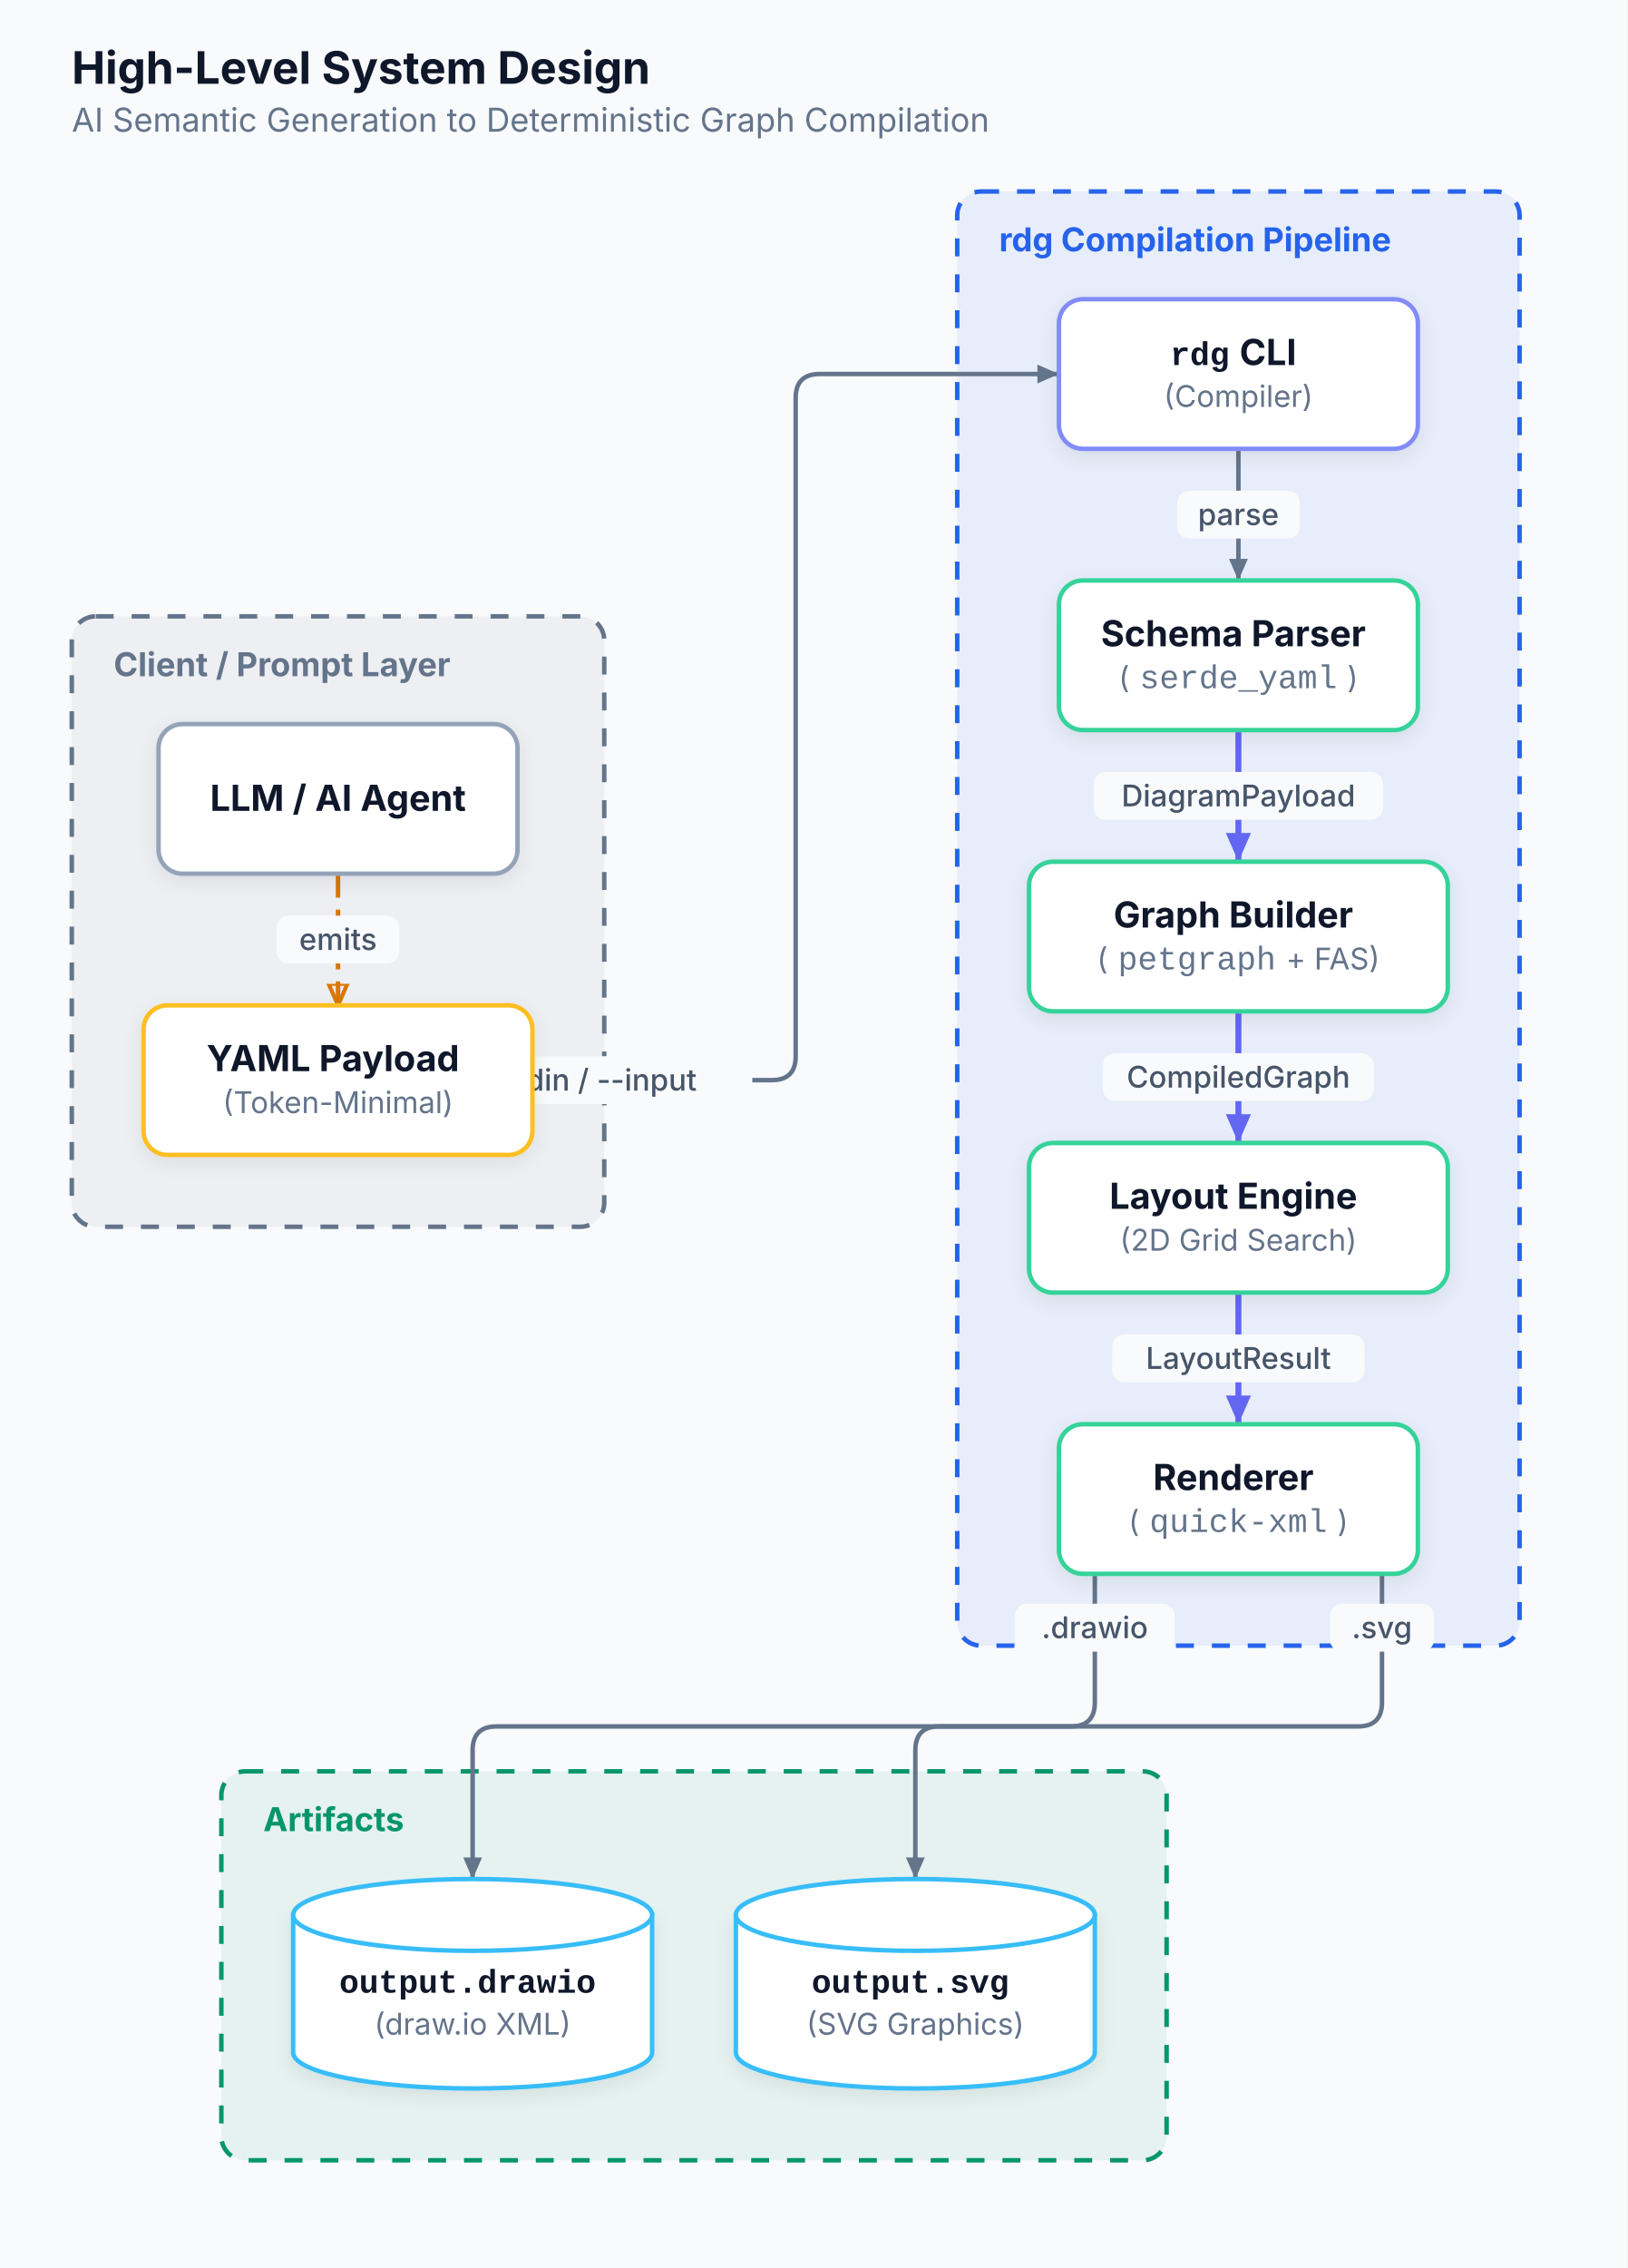
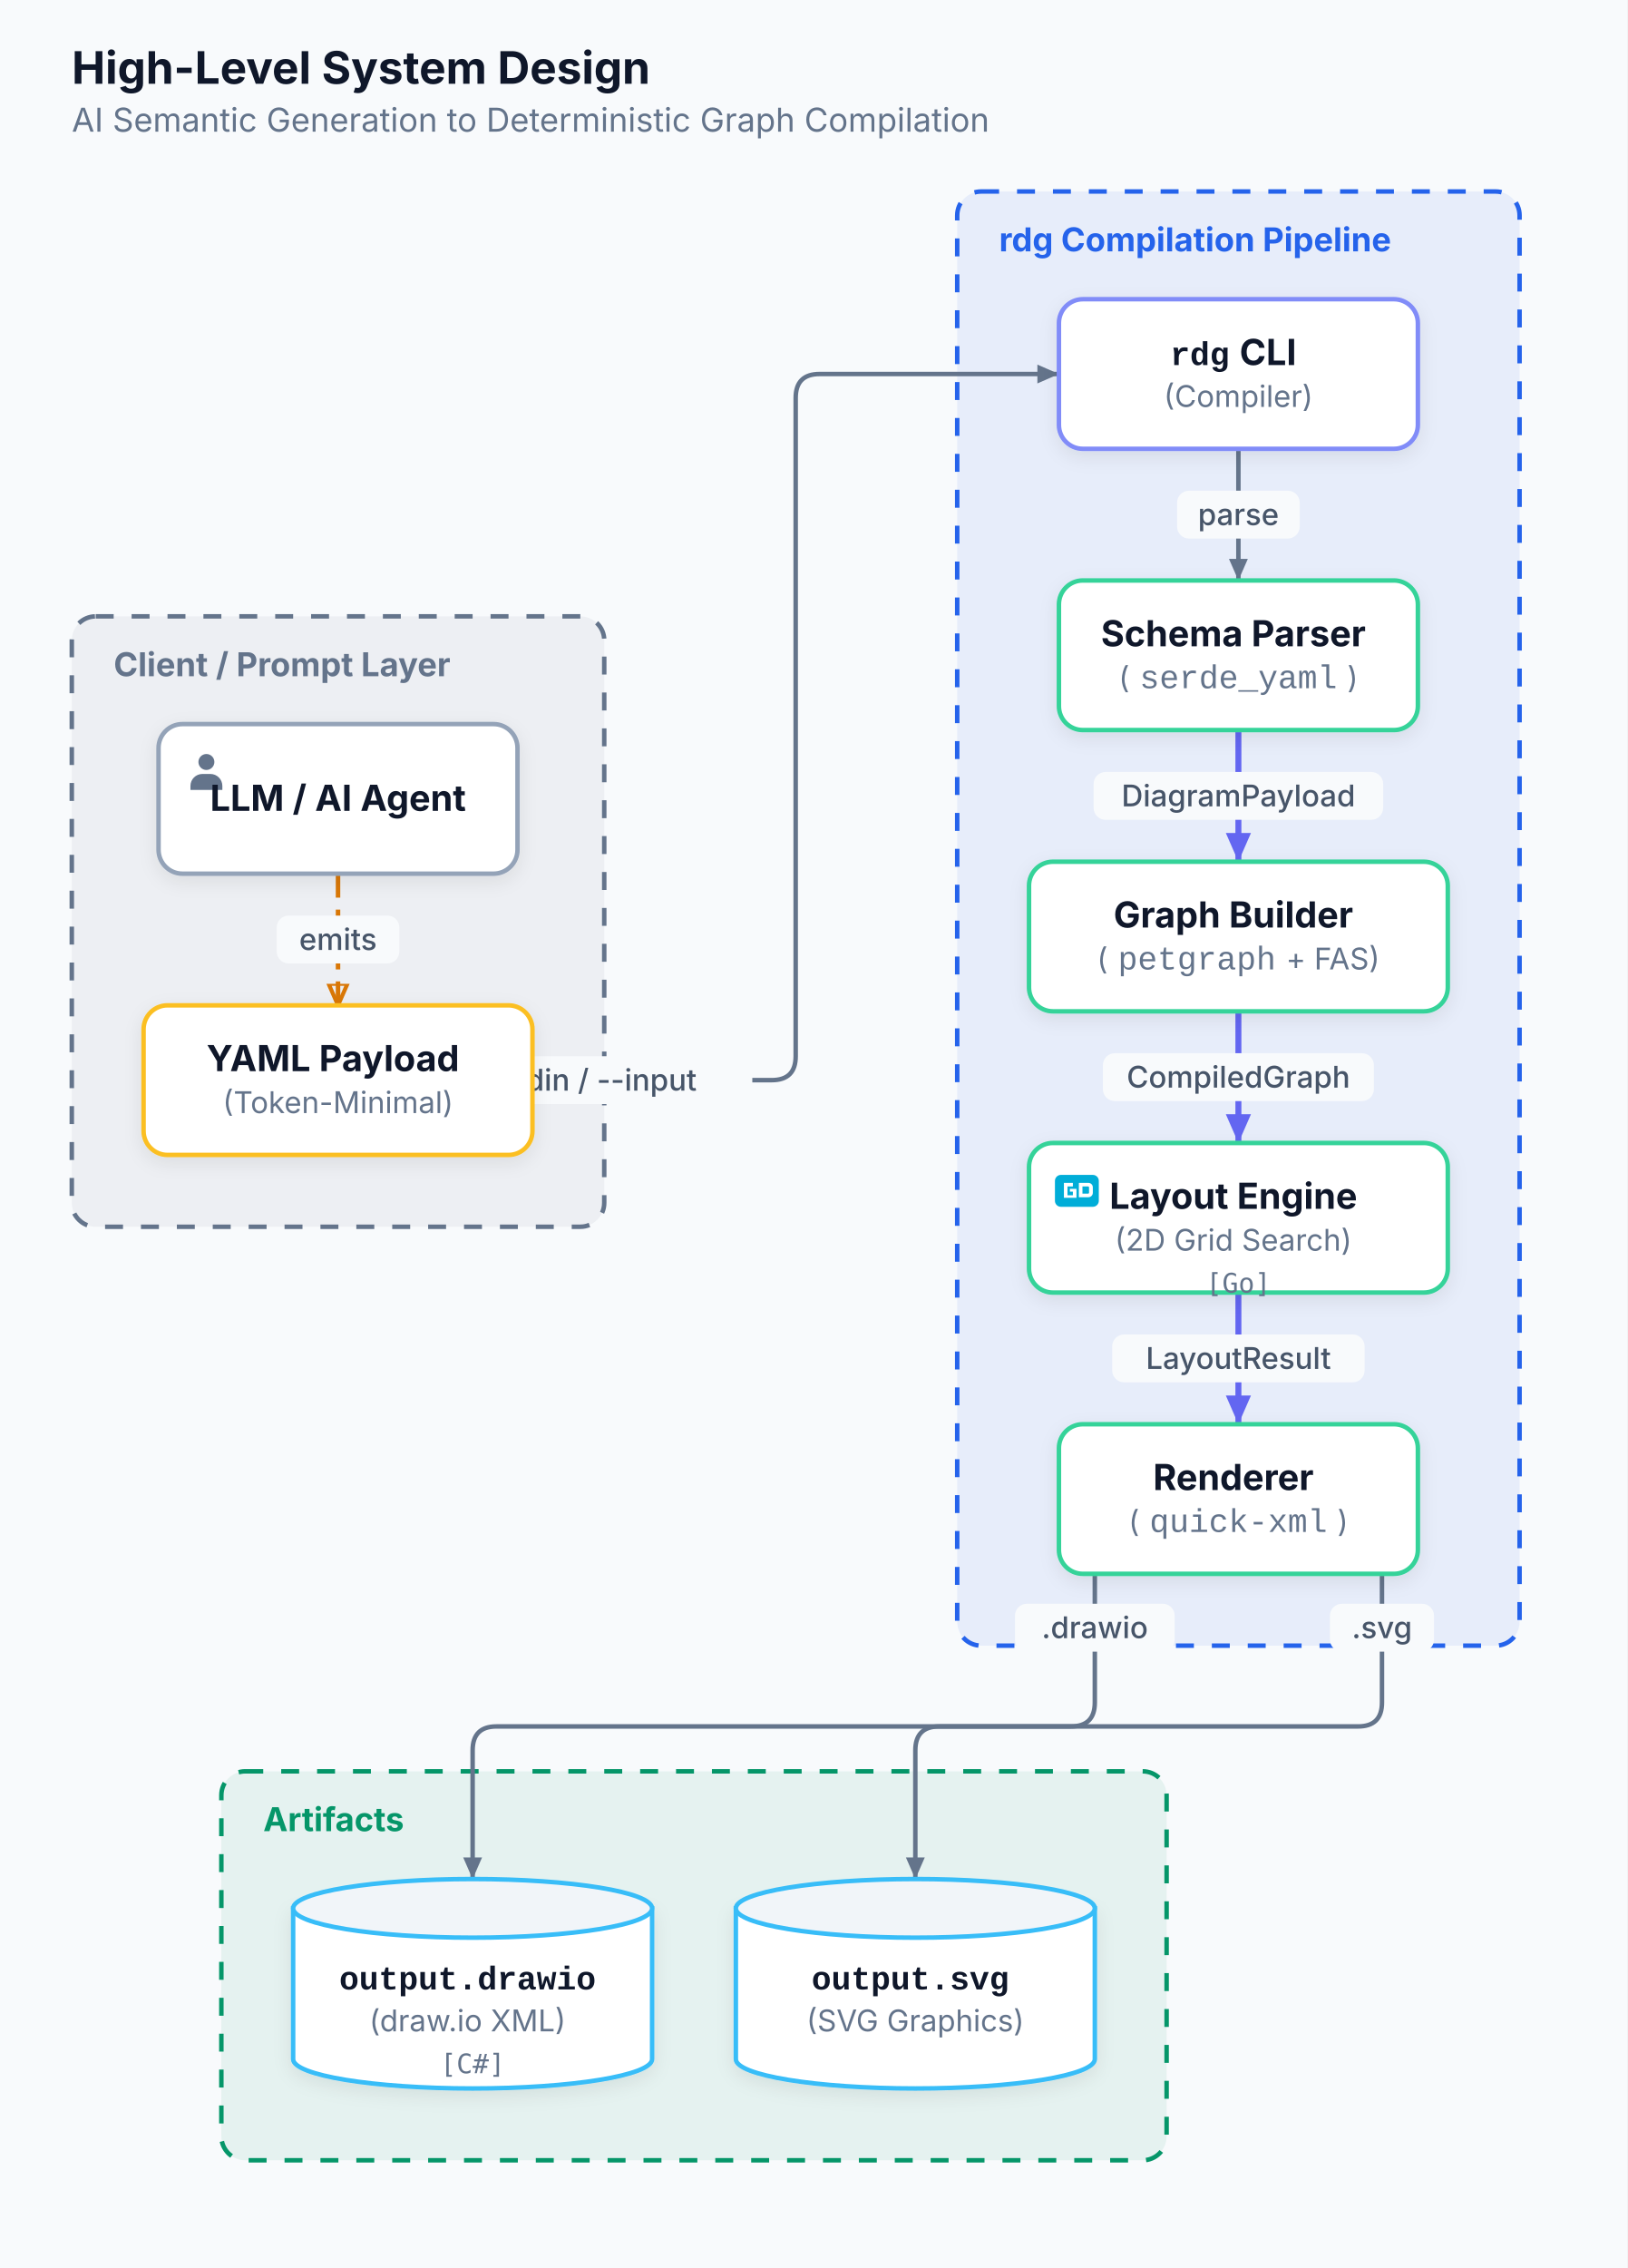
<svg xmlns="http://www.w3.org/2000/svg" version="1.1" width="544" height="758" viewBox="0 0 544 758">
  <rect width="100%" height="100%" fill="#f8fafc" />
  <defs>
    <filter id="card-shadow" x="-20%" y="-20%" width="140%" height="140%">
      <feDropShadow dx="0" dy="2" stdDeviation="3" flood-color="#0f172a" flood-opacity="0.08" />
    </filter>
    <marker id="arrow-slate" viewBox="0 0 10 10" refX="8" refY="5" markerWidth="6" markerHeight="6" orient="auto-start-reverse">
      <path d="M 0 1.5 L 8 5 L 0 8.5 z" fill="#64748b" />
    </marker>
    <marker id="arrow-dark" viewBox="0 0 10 10" refX="8" refY="5" markerWidth="6" markerHeight="6" orient="auto-start-reverse">
      <path d="M 0 1.5 L 8 5 L 0 8.5 z" fill="#94a3b8" />
    </marker>
    <marker id="arrow-amber" viewBox="0 0 10 10" refX="8" refY="5" markerWidth="6" markerHeight="6" orient="auto-start-reverse">
      <path d="M 0 1.5 L 8 5 L 0 8.5 z" fill="none" stroke="#d97706" stroke-width="1.5" />
    </marker>
    <marker id="arrow-red" viewBox="0 0 10 10" refX="8" refY="5" markerWidth="6" markerHeight="6" orient="auto-start-reverse">
      <path d="M 0 1.5 L 8 5 L 0 8.5 z" fill="none" stroke="#ef4444" stroke-width="1.5" />
    </marker>
    <marker id="arrow-indigo" viewBox="0 0 10 10" refX="8" refY="5" markerWidth="6" markerHeight="6" orient="auto-start-reverse">
      <path d="M 0 1.5 L 8 5 L 0 8.5 z" fill="#6366f1" />
+     </marker>
+     <marker id="marker-er-many" viewBox="0 0 12 12" refX="10" refY="6" markerWidth="8" markerHeight="8" orient="auto-start-reverse">
+       <path d="M 0 1 L 10 6 L 0 11 M 10 0 L 10 12" fill="none" stroke="#0284c7" stroke-width="1.5" />
+     </marker>
+     <marker id="marker-er-one" viewBox="0 0 12 12" refX="8" refY="6" markerWidth="8" markerHeight="8" orient="auto-start-reverse">
+       <path d="M 4 1 L 4 11 M 8 1 L 8 11" fill="none" stroke="#0284c7" stroke-width="1.5" />
+     </marker>
+     <marker id="marker-uml-triangle" viewBox="0 0 12 12" refX="10" refY="6" markerWidth="8" markerHeight="8" orient="auto-start-reverse">
+       <path d="M 1 1 L 11 6 L 1 11 z" fill="#f8fafc" stroke="#6366f1" stroke-width="1.5" />
+     </marker>
+     <marker id="marker-uml-diamond-fill" viewBox="0 0 16 12" refX="2" refY="6" markerWidth="10" markerHeight="8" orient="auto-start-reverse">
+       <path d="M 1 6 L 8 1 L 15 6 L 8 11 z" fill="#0f172a" stroke="#0f172a" stroke-width="1.5" />
+     </marker>
+     <marker id="marker-uml-diamond-hollow" viewBox="0 0 16 12" refX="2" refY="6" markerWidth="10" markerHeight="8" orient="auto-start-reverse">
+       <path d="M 1 6 L 8 1 L 15 6 L 8 11 z" fill="#f8fafc" stroke="#0f172a" stroke-width="1.5" />
    </marker>
  </defs>
  <text x="24" y="28" font-family="Inter, Helvetica, sans-serif" font-size="15" font-weight="bold" fill="#0f172a">High-Level System Design</text>
  <text x="24" y="44" font-family="Inter, Helvetica, sans-serif" font-size="11" fill="#64748b">AI Semantic Generation to Deterministic Graph Compilation</text>
  <g id="grp_client" class="diagram-group">
    <rect x="24" y="206" width="178" height="204" rx="8" fill="#64748b" fill-opacity="0.08" stroke="#64748b" stroke-width="1.5" stroke-dasharray="6 6" />
    <text x="38" y="226" font-family="Inter, Helvetica, sans-serif" font-size="11" font-weight="bold" fill="#64748b">Client / Prompt Layer</text>
  </g>
  <g id="grp_compiler" class="diagram-group">
    <rect x="320" y="64" width="188" height="486" rx="8" fill="#2563eb" fill-opacity="0.08" stroke="#2563eb" stroke-width="1.5" stroke-dasharray="6 6" />
    <text x="334" y="84" font-family="Inter, Helvetica, sans-serif" font-size="11" font-weight="bold" fill="#2563eb">rdg Compilation Pipeline</text>
  </g>
  <g id="grp_output" class="diagram-group">
    <rect x="74" y="592" width="316" height="130" rx="8" fill="#059669" fill-opacity="0.08" stroke="#059669" stroke-width="1.5" stroke-dasharray="6 6" />
    <text x="88" y="612" font-family="Inter, Helvetica, sans-serif" font-size="11" font-weight="bold" fill="#059669">Artifacts</text>
  </g>
  <path d="M 113.0 292.0 L 113.0 336.0" fill="none" stroke="#d97706" stroke-width="1.5" stroke-dasharray="8 4" marker-end="url(#arrow-amber)" />
  <path d="M 178.0 361.0 L 258.0 361.0 Q 266.0 361.0 266.0 353.0 L 266.0 133.0 Q 266.0 125.0 274.0 125.0 L 354.0 125.0" fill="none" stroke="#64748b" stroke-width="1.5" marker-end="url(#arrow-slate)" />
  <path d="M 414.0 150.0 L 414.0 194.0" fill="none" stroke="#64748b" stroke-width="1.5" marker-end="url(#arrow-slate)" />
  <path d="M 414.0 244.0 L 414.0 288.0" fill="none" stroke="#6366f1" stroke-width="2.0" marker-end="url(#arrow-indigo)" />
  <path d="M 414.0 338.0 L 414.0 382.0" fill="none" stroke="#6366f1" stroke-width="2.0" marker-end="url(#arrow-indigo)" />
  <path d="M 414.0 432.0 L 414.0 476.0" fill="none" stroke="#6366f1" stroke-width="2.0" marker-end="url(#arrow-indigo)" />
  <path d="M 366.0 526.0 L 366.0 569.0 Q 366.0 577.0 358.0 577.0 L 166.0 577.0 Q 158.0 577.0 158.0 585.0 L 158.0 628.0" fill="none" stroke="#64748b" stroke-width="1.5" marker-end="url(#arrow-slate)" />
  <path d="M 462.0 526.0 L 462.0 569.0 Q 462.0 577.0 454.0 577.0 L 314.0 577.0 Q 306.0 577.0 306.0 585.0 L 306.0 628.0" fill="none" stroke="#64748b" stroke-width="1.5" marker-end="url(#arrow-slate)" />
  <rect x="92.5" y="306.0" width="41.0" height="16.0" rx="4" ry="4" fill="#f8fafc" />
  <text x="113.0" y="317.5" text-anchor="middle" font-family="Inter, Helvetica, sans-serif" font-size="10" font-weight="500" fill="#475569">emits</text>
  <rect x="148.5" y="353.0" width="103.0" height="16.0" rx="4" ry="4" fill="#f8fafc" />
  <text x="200.0" y="364.5" text-anchor="middle" font-family="Inter, Helvetica, sans-serif" font-size="10" font-weight="500" fill="#475569">stdin / --input</text>
  <rect x="393.5" y="164.0" width="41.0" height="16.0" rx="4" ry="4" fill="#f8fafc" />
  <text x="414.0" y="175.5" text-anchor="middle" font-family="Inter, Helvetica, sans-serif" font-size="10" font-weight="500" fill="#475569">parse</text>
  <rect x="365.6" y="258.0" width="96.8" height="16.0" rx="4" ry="4" fill="#f8fafc" />
  <text x="414.0" y="269.5" text-anchor="middle" font-family="Inter, Helvetica, sans-serif" font-size="10" font-weight="500" fill="#475569">DiagramPayload</text>
  <rect x="368.7" y="352.0" width="90.6" height="16.0" rx="4" ry="4" fill="#f8fafc" />
  <text x="414.0" y="363.5" text-anchor="middle" font-family="Inter, Helvetica, sans-serif" font-size="10" font-weight="500" fill="#475569">CompiledGraph</text>
  <rect x="371.8" y="446.0" width="84.4" height="16.0" rx="4" ry="4" fill="#f8fafc" />
  <text x="414.0" y="457.5" text-anchor="middle" font-family="Inter, Helvetica, sans-serif" font-size="10" font-weight="500" fill="#475569">LayoutResult</text>
  <rect x="339.3" y="536.0" width="53.4" height="16.0" rx="4" ry="4" fill="#f8fafc" />
  <text x="366.0" y="547.5" text-anchor="middle" font-family="Inter, Helvetica, sans-serif" font-size="10" font-weight="500" fill="#475569">.drawio</text>
  <rect x="444.6" y="536.0" width="34.8" height="16.0" rx="4" ry="4" fill="#f8fafc" />
  <text x="462.0" y="547.5" text-anchor="middle" font-family="Inter, Helvetica, sans-serif" font-size="10" font-weight="500" fill="#475569">.svg</text>
  <rect x="53.0" y="242.0" width="120.0" height="50.0" rx="8" ry="8" fill="#ffffff" stroke="#94a3b8" stroke-width="1.5" filter="url(#card-shadow)" />
+   <g class="node-tech-icon" transform="translate(61.0, 250.0) scale(0.6667)">
+     <circle cx="12" cy="7" r="4" fill="#64748b" />
+     <path fill="#64748b" d="M4 21v-2a6 6 0 0 1 6-6h4a6 6 0 0 1 6 6v2H4z" />
+   </g>
  <text x="113.0" y="271.0" text-anchor="middle" font-family="Inter, Helvetica, sans-serif">
    <tspan x="113.0" font-size="12" fill="#0f172a" font-weight="bold">LLM / AI Agent</tspan>
  </text>
  <rect x="48.0" y="336.0" width="130.0" height="50.0" rx="8" ry="8" fill="#ffffff" stroke="#fbbf24" stroke-width="1.5" filter="url(#card-shadow)" />
  <text x="113.0" y="358.0" text-anchor="middle" font-family="Inter, Helvetica, sans-serif">
    <tspan x="113.0" font-size="12" fill="#0f172a" font-weight="bold">YAML Payload</tspan>
    <tspan x="113.0" dy="14" font-size="10" fill="#64748b" font-weight="normal">(Token-Minimal)</tspan>
  </text>
  <rect x="354.0" y="100.0" width="120.0" height="50.0" rx="8" ry="8" fill="#ffffff" stroke="#818cf8" stroke-width="1.5" filter="url(#card-shadow)" />
  <text x="414.0" y="122.0" text-anchor="middle" font-family="Inter, Helvetica, sans-serif">
    <tspan x="414.0" font-family="JetBrains Mono, Menlo, Courier New, monospace" font-size="11" font-weight="bold" fill="#0f172a">rdg</tspan>
    <tspan font-size="12" fill="#0f172a" font-weight="bold"> CLI</tspan>
    <tspan x="414.0" dy="14" font-size="10" fill="#64748b" font-weight="normal">(Compiler)</tspan>
  </text>
  <rect x="354.0" y="194.0" width="120.0" height="50.0" rx="8" ry="8" fill="#ffffff" stroke="#34d399" stroke-width="1.5" filter="url(#card-shadow)" />
  <text x="414.0" y="216.0" text-anchor="middle" font-family="Inter, Helvetica, sans-serif">
    <tspan x="414.0" font-size="12" fill="#0f172a" font-weight="bold">Schema Parser</tspan>
    <tspan x="414.0" dy="14" font-size="10" fill="#64748b" font-weight="normal">(</tspan>
    <tspan font-family="JetBrains Mono, Menlo, Courier New, monospace" font-size="11" font-weight="normal" fill="#64748b">serde_yaml</tspan>
    <tspan font-size="10" fill="#64748b" font-weight="normal">)</tspan>
  </text>
  <rect x="344.0" y="288.0" width="140.0" height="50.0" rx="8" ry="8" fill="#ffffff" stroke="#34d399" stroke-width="1.5" filter="url(#card-shadow)" />
  <text x="414.0" y="310.0" text-anchor="middle" font-family="Inter, Helvetica, sans-serif">
    <tspan x="414.0" font-size="12" fill="#0f172a" font-weight="bold">Graph Builder</tspan>
    <tspan x="414.0" dy="14" font-size="10" fill="#64748b" font-weight="normal">(</tspan>
    <tspan font-family="JetBrains Mono, Menlo, Courier New, monospace" font-size="11" font-weight="normal" fill="#64748b">petgraph</tspan>
    <tspan font-size="10" fill="#64748b" font-weight="normal"> + FAS)</tspan>
  </text>
  <rect x="344.0" y="382.0" width="140.0" height="50.0" rx="8" ry="8" fill="#ffffff" stroke="#34d399" stroke-width="1.5" filter="url(#card-shadow)" />
+   <g class="node-tech-icon" transform="translate(352.0, 390.0) scale(0.6667)">
+     <rect width="22" height="16" x="1" y="4" rx="3" fill="#00add8" />
+     <path fill="#ffffff" d="M5.5 8h4.5v1.8H7.3v4.4h2.7v-1.8H8.5v-1.4h3.3v4.5H5.5V8zm7.5 0h4.8c1.2 0 2.2 1 2.2 2.2v2.8c0 1.2-1 2.2-2.2 2.2H13V8zm1.8 1.8v3.6h2.8c.3 0 .5-.2.5-.5v-2.6c0-.3-.2-.5-.5-.5h-2.8z" />
+   </g>
  <text x="414.0" y="404.0" text-anchor="middle" font-family="Inter, Helvetica, sans-serif">
    <tspan x="414.0" font-size="12" fill="#0f172a" font-weight="bold">Layout Engine</tspan>
    <tspan x="414.0" dy="14" font-size="10" fill="#64748b" font-weight="normal">(2D Grid Search)</tspan>
+     <tspan x="414.0" dy="14" font-family="JetBrains Mono, monospace" font-size="9" fill="#64748b">[Go]</tspan>
  </text>
  <rect x="354.0" y="476.0" width="120.0" height="50.0" rx="8" ry="8" fill="#ffffff" stroke="#34d399" stroke-width="1.5" filter="url(#card-shadow)" />
  <text x="414.0" y="498.0" text-anchor="middle" font-family="Inter, Helvetica, sans-serif">
    <tspan x="414.0" font-size="12" fill="#0f172a" font-weight="bold">Renderer</tspan>
    <tspan x="414.0" dy="14" font-size="10" fill="#64748b" font-weight="normal">(</tspan>
    <tspan font-family="JetBrains Mono, Menlo, Courier New, monospace" font-size="11" font-weight="normal" fill="#64748b">quick-xml</tspan>
    <tspan font-size="10" fill="#64748b" font-weight="normal">)</tspan>
  </text>
-   <path d="M 98.0 640.0 L 98.0 686.0 A 60.0 12.0 0 0 0 218.0 686.0 L 218.0 640.0 Z" fill="#ffffff" stroke="#38bdf8" stroke-width="1.5" filter="url(#card-shadow)" />
-   <ellipse cx="158.0" cy="640.0" rx="60.0" ry="12.0" fill="#ffffff" stroke="#38bdf8" stroke-width="1.5" />
-   <text x="158.0" y="666.0" text-anchor="middle" font-family="Inter, Helvetica, sans-serif">
+   <path d="M 98.0 637.8 L 98.0 688.2 A 60.0 9.8 0 0 0 218.0 688.2 L 218.0 637.8 Z" fill="#ffffff" stroke="#38bdf8" stroke-width="1.5" filter="url(#card-shadow)" />
+   <ellipse cx="158.0" cy="637.8" rx="60.0" ry="9.8" fill="#f1f5f9" stroke="#38bdf8" stroke-width="1.5" />
+   <text x="158.0" y="664.9" text-anchor="middle" font-family="Inter, Helvetica, sans-serif">
    <tspan x="158.0" font-family="JetBrains Mono, Menlo, Courier New, monospace" font-size="11" font-weight="bold" fill="#0f172a">output.drawio</tspan>
    <tspan x="158.0" dy="14" font-size="10" fill="#64748b" font-weight="normal">(draw.io XML)</tspan>
+     <tspan x="158.0" dy="14" font-family="JetBrains Mono, monospace" font-size="9" fill="#64748b">[C#]</tspan>
  </text>
-   <path d="M 246.0 640.0 L 246.0 686.0 A 60.0 12.0 0 0 0 366.0 686.0 L 366.0 640.0 Z" fill="#ffffff" stroke="#38bdf8" stroke-width="1.5" filter="url(#card-shadow)" />
-   <ellipse cx="306.0" cy="640.0" rx="60.0" ry="12.0" fill="#ffffff" stroke="#38bdf8" stroke-width="1.5" />
-   <text x="306.0" y="666.0" text-anchor="middle" font-family="Inter, Helvetica, sans-serif">
+   <path d="M 246.0 637.8 L 246.0 688.2 A 60.0 9.8 0 0 0 366.0 688.2 L 366.0 637.8 Z" fill="#ffffff" stroke="#38bdf8" stroke-width="1.5" filter="url(#card-shadow)" />
+   <ellipse cx="306.0" cy="637.8" rx="60.0" ry="9.8" fill="#f1f5f9" stroke="#38bdf8" stroke-width="1.5" />
+   <text x="306.0" y="664.9" text-anchor="middle" font-family="Inter, Helvetica, sans-serif">
    <tspan x="306.0" font-family="JetBrains Mono, Menlo, Courier New, monospace" font-size="11" font-weight="bold" fill="#0f172a">output.svg</tspan>
    <tspan x="306.0" dy="14" font-size="10" fill="#64748b" font-weight="normal">(SVG Graphics)</tspan>
  </text>
</svg>
